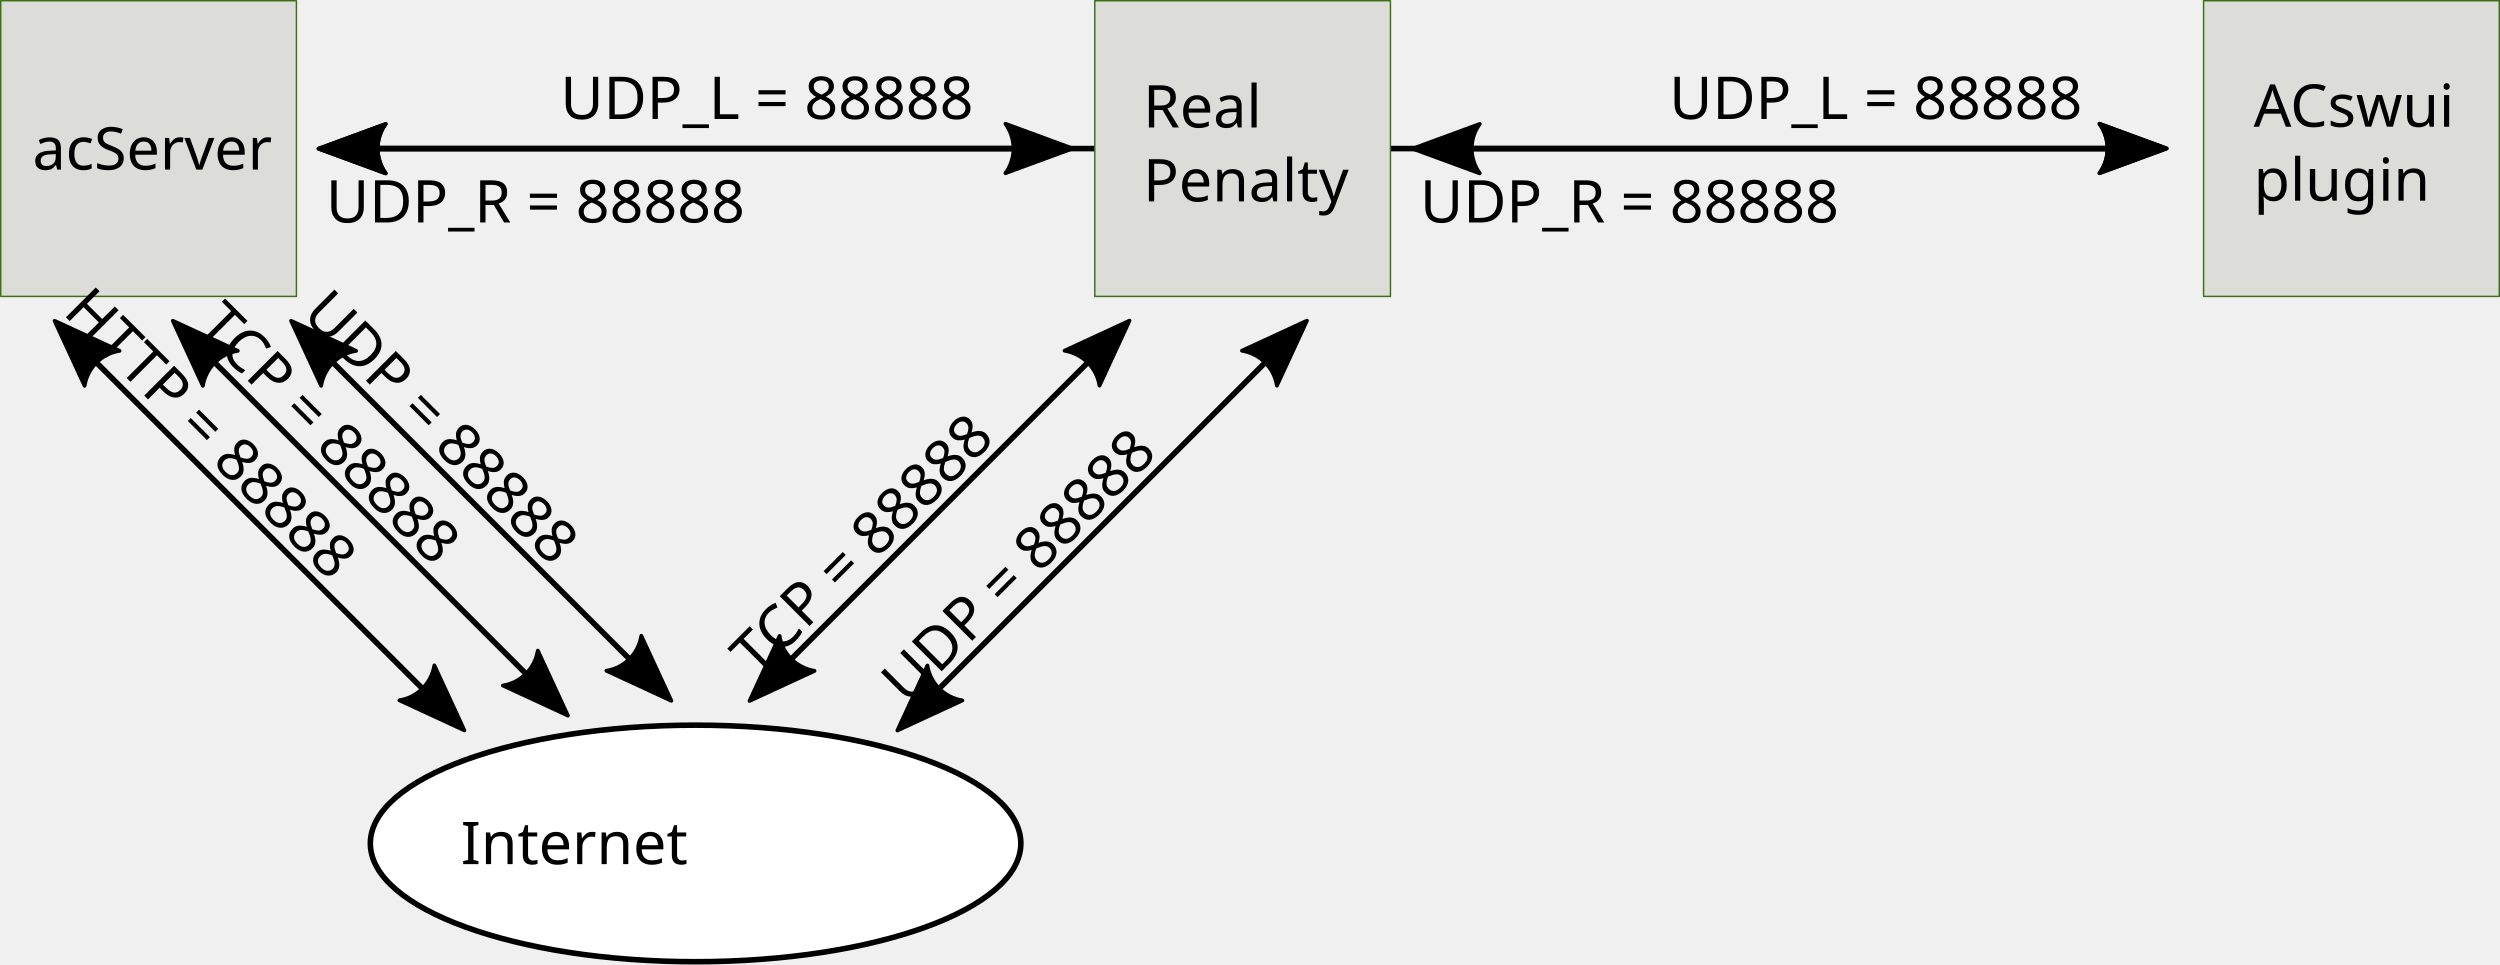
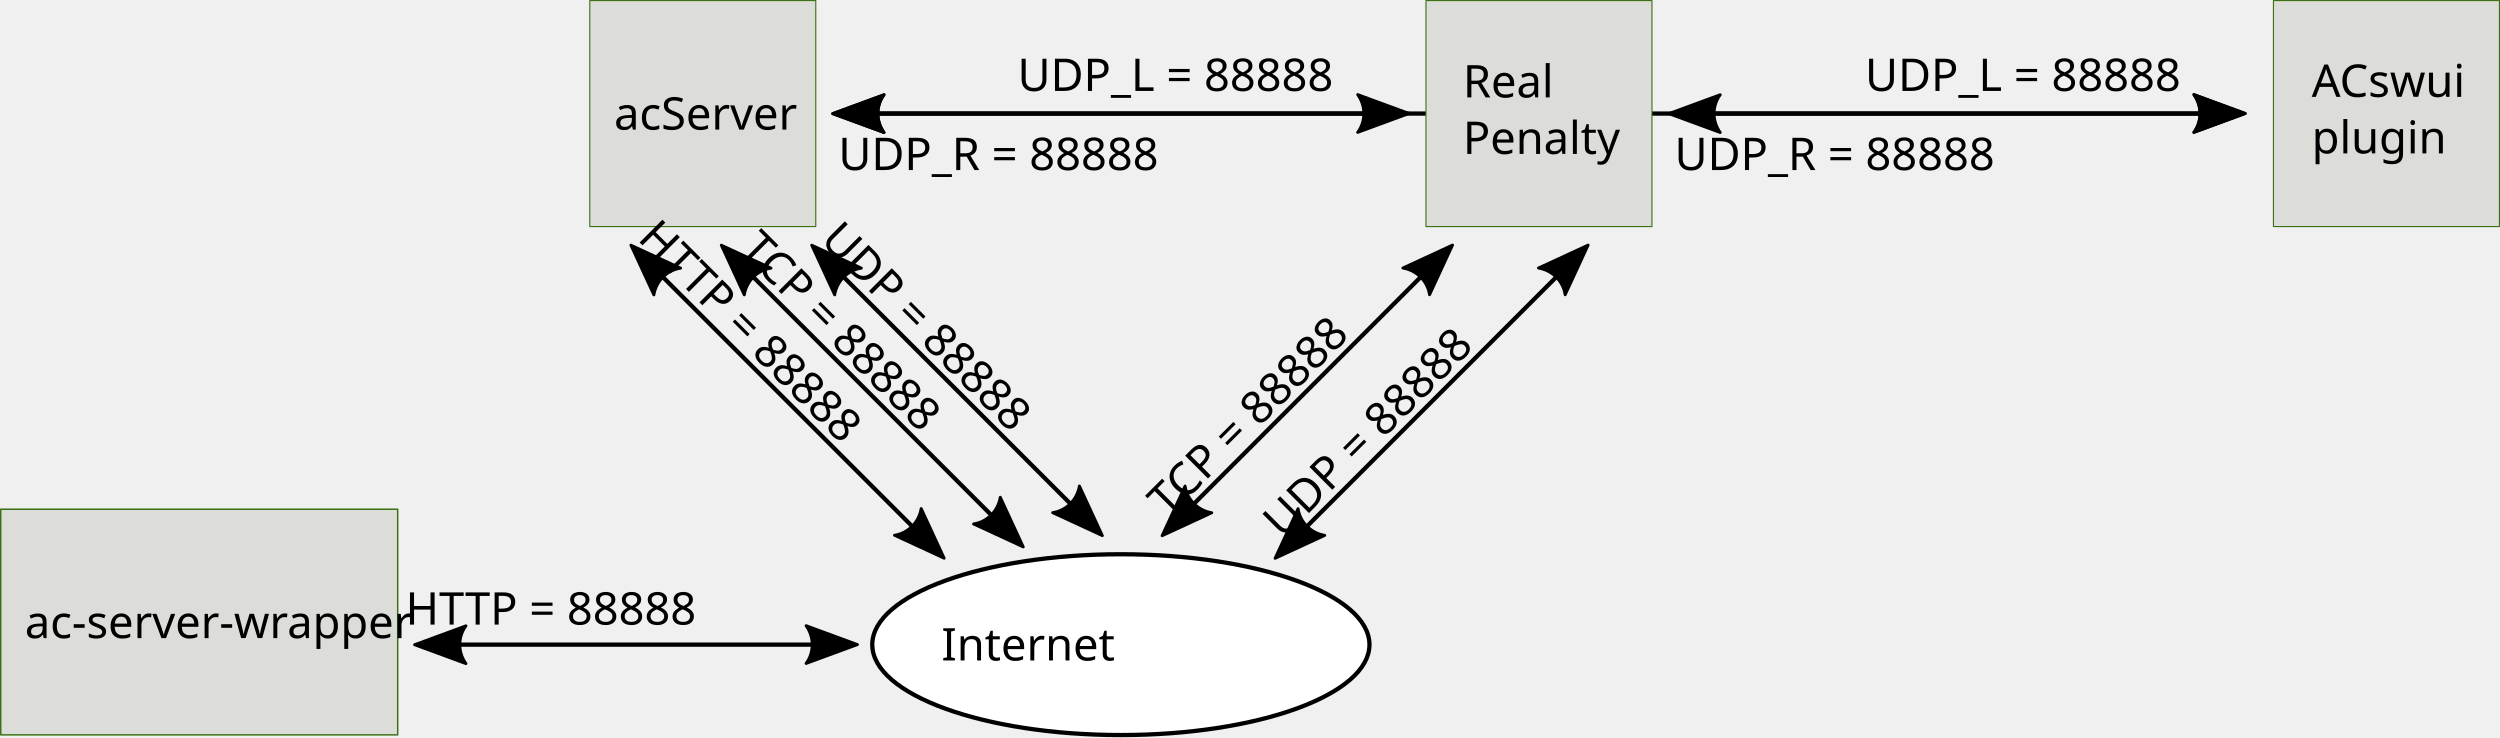
- <svg xmlns="http://www.w3.org/2000/svg" width="447.408mm" height="172.61mm" viewBox="0 0 447.408 172.61" version="1.1" id="ServerSlotPortsSvg">
+ <svg xmlns="http://www.w3.org/2000/svg" width="585.374mm" height="172.61mm" viewBox="0 0 585.374 172.61" version="1.1" id="ServerSlotPortsSvg">
  <defs id="defs1384">
    <marker style="overflow:visible" id="Arrow2Lstart" refX="0" refY="0" orient="auto">
      <path transform="matrix(1.1,0,0,1.1,1.1,0)" d="M 8.719,4.034 -2.207,0.016 8.719,-4.002 c -1.745,2.372 -1.735,5.617 -6e-7,8.035 z" style="fill:context-stroke;fill-rule:evenodd;stroke:context-stroke;stroke-width:0.625;stroke-linejoin:round" id="path14606" />
    </marker>
    <marker style="overflow:visible" id="Arrow2Lend" refX="0" refY="0" orient="auto">
      <path transform="matrix(-1.1,0,0,-1.1,-1.1,0)" d="M 8.719,4.034 -2.207,0.016 8.719,-4.002 c -1.745,2.372 -1.735,5.617 -6e-7,8.035 z" style="fill:context-stroke;fill-rule:evenodd;stroke:context-stroke;stroke-width:0.625;stroke-linejoin:round" id="path14609" />
    </marker>
    <marker orient="auto" refY="0" refX="0" id="InfiniteLineStart" style="overflow:visible">
      <g transform="translate(-13)" style="fill:context-stroke" id="g14838">
        <circle cx="3" cy="0" r="0.8" id="circle14832" />
        <circle cx="6.5" cy="0" r="0.8" id="circle14834" />
        <circle cx="10" cy="0" r="0.8" id="circle14836" />
      </g>
    </marker>
    <marker orient="auto" refY="0" refX="0" id="InfiniteLineStart-93" style="overflow:visible">
      <g transform="translate(-13)" style="fill:context-stroke" id="g14838-1">
        <circle cx="3" cy="0" r="0.8" id="circle14832-9" />
        <circle cx="6.5" cy="0" r="0.8" id="circle14834-4" />
        <circle cx="10" cy="0" r="0.8" id="circle14836-7" />
      </g>
    </marker>
    <marker style="overflow:visible" id="Arrow2Lend-8" refX="0" refY="0" orient="auto">
      <path transform="matrix(-1.1,0,0,-1.1,-1.1,0)" d="M 8.719,4.034 -2.207,0.016 8.719,-4.002 c -1.745,2.372 -1.735,5.617 -6e-7,8.035 z" style="fill:context-stroke;fill-rule:evenodd;stroke:context-stroke;stroke-width:0.625;stroke-linejoin:round" id="path14609-4" />
    </marker>
    <marker orient="auto" refY="0" refX="0" id="InfiniteLineStart-93-4" style="overflow:visible">
      <g transform="translate(-13)" style="fill:context-stroke" id="g14838-1-7">
        <circle cx="3" cy="0" r="0.8" id="circle14832-9-6" />
        <circle cx="6.5" cy="0" r="0.8" id="circle14834-4-5" />
        <circle cx="10" cy="0" r="0.8" id="circle14836-7-6" />
      </g>
    </marker>
    <marker style="overflow:visible" id="Arrow2Lend-8-9" refX="0" refY="0" orient="auto">
      <path transform="matrix(-1.1,0,0,-1.1,-1.1,0)" d="M 8.719,4.034 -2.207,0.016 8.719,-4.002 c -1.745,2.372 -1.735,5.617 -6e-7,8.035 z" style="fill:context-stroke;fill-rule:evenodd;stroke:context-stroke;stroke-width:0.625;stroke-linejoin:round" id="path14609-4-3" />
    </marker>
    <marker style="overflow:visible" id="Arrow2Lstart-7" refX="0" refY="0" orient="auto">
      <path transform="matrix(1.1,0,0,1.1,1.1,0)" d="M 8.719,4.034 -2.207,0.016 8.719,-4.002 c -1.745,2.372 -1.735,5.617 -6e-7,8.035 z" style="fill:context-stroke;fill-rule:evenodd;stroke:context-stroke;stroke-width:0.625;stroke-linejoin:round" id="path14606-5" />
    </marker>
    <marker orient="auto" refY="0" refX="0" id="InfiniteLineStart-3" style="overflow:visible">
      <g transform="translate(-13)" style="fill:context-stroke" id="g14838-8">
        <circle cx="3" cy="0" r="0.8" id="circle14832-8" />
        <circle cx="6.5" cy="0" r="0.8" id="circle14834-3" />
        <circle cx="10" cy="0" r="0.8" id="circle14836-1" />
      </g>
    </marker>
    <marker style="overflow:visible" id="Arrow2Lend-89" refX="0" refY="0" orient="auto">
      <path transform="matrix(-1.1,0,0,-1.1,-1.1,0)" d="M 8.719,4.034 -2.207,0.016 8.719,-4.002 c -1.745,2.372 -1.735,5.617 -6e-7,8.035 z" style="fill:context-stroke;fill-rule:evenodd;stroke:context-stroke;stroke-width:0.625;stroke-linejoin:round" id="path14609-6" />
    </marker>
    <marker style="overflow:visible" id="Arrow2Lstart-7-3" refX="0" refY="0" orient="auto">
      <path transform="matrix(1.1,0,0,1.1,1.1,0)" d="M 8.719,4.034 -2.207,0.016 8.719,-4.002 c -1.745,2.372 -1.735,5.617 -6e-7,8.035 z" style="fill:context-stroke;fill-rule:evenodd;stroke:context-stroke;stroke-width:0.625;stroke-linejoin:round" id="path14606-5-3" />
    </marker>
    <marker orient="auto" refY="0" refX="0" id="InfiniteLineStart-3-3" style="overflow:visible">
      <g transform="translate(-13)" style="fill:context-stroke" id="g14838-8-8">
        <circle cx="3" cy="0" r="0.8" id="circle14832-8-6" />
        <circle cx="6.5" cy="0" r="0.8" id="circle14834-3-0" />
        <circle cx="10" cy="0" r="0.8" id="circle14836-1-4" />
      </g>
    </marker>
    <marker style="overflow:visible" id="Arrow2Lend-89-8" refX="0" refY="0" orient="auto">
      <path transform="matrix(-1.1,0,0,-1.1,-1.1,0)" d="M 8.719,4.034 -2.207,0.016 8.719,-4.002 c -1.745,2.372 -1.735,5.617 -6e-7,8.035 z" style="fill:context-stroke;fill-rule:evenodd;stroke:context-stroke;stroke-width:0.625;stroke-linejoin:round" id="path14609-6-8" />
    </marker>
    <marker style="overflow:visible" id="Arrow2Lstart-7-7" refX="0" refY="0" orient="auto">
      <path transform="matrix(1.1,0,0,1.1,1.1,0)" d="M 8.719,4.034 -2.207,0.016 8.719,-4.002 c -1.745,2.372 -1.735,5.617 -6e-7,8.035 z" style="fill:context-stroke;fill-rule:evenodd;stroke:context-stroke;stroke-width:0.625;stroke-linejoin:round" id="path14606-5-6" />
    </marker>
    <marker orient="auto" refY="0" refX="0" id="InfiniteLineStart-3-4" style="overflow:visible">
      <g transform="translate(-13)" style="fill:context-stroke" id="g14838-8-3">
        <circle cx="3" cy="0" r="0.8" id="circle14832-8-0" />
        <circle cx="6.5" cy="0" r="0.8" id="circle14834-3-3" />
        <circle cx="10" cy="0" r="0.8" id="circle14836-1-0" />
      </g>
    </marker>
    <marker style="overflow:visible" id="Arrow2Lend-89-9" refX="0" refY="0" orient="auto">
      <path transform="matrix(-1.1,0,0,-1.1,-1.1,0)" d="M 8.719,4.034 -2.207,0.016 8.719,-4.002 c -1.745,2.372 -1.735,5.617 -6e-7,8.035 z" style="fill:context-stroke;fill-rule:evenodd;stroke:context-stroke;stroke-width:0.625;stroke-linejoin:round" id="path14609-6-2" />
    </marker>
    <marker style="overflow:visible" id="Arrow2Lstart-7-7-4" refX="0" refY="0" orient="auto">
      <path transform="matrix(1.1,0,0,1.1,1.1,0)" d="M 8.719,4.034 -2.207,0.016 8.719,-4.002 c -1.745,2.372 -1.735,5.617 -6e-7,8.035 z" style="fill:context-stroke;fill-rule:evenodd;stroke:context-stroke;stroke-width:0.625;stroke-linejoin:round" id="path14606-5-6-0" />
    </marker>
    <marker orient="auto" refY="0" refX="0" id="InfiniteLineStart-3-4-5" style="overflow:visible">
      <g transform="translate(-13)" style="fill:context-stroke" id="g14838-8-3-9">
        <circle cx="3" cy="0" r="0.8" id="circle14832-8-0-4" />
        <circle cx="6.5" cy="0" r="0.8" id="circle14834-3-3-6" />
        <circle cx="10" cy="0" r="0.8" id="circle14836-1-0-9" />
      </g>
    </marker>
    <marker style="overflow:visible" id="Arrow2Lend-89-9-2" refX="0" refY="0" orient="auto">
      <path transform="matrix(-1.1,0,0,-1.1,-1.1,0)" d="M 8.719,4.034 -2.207,0.016 8.719,-4.002 c -1.745,2.372 -1.735,5.617 -6e-7,8.035 z" style="fill:context-stroke;fill-rule:evenodd;stroke:context-stroke;stroke-width:0.625;stroke-linejoin:round" id="path14609-6-2-2" />
    </marker>
    <marker style="overflow:visible" id="Arrow2Lstart-7-7-4-7" refX="0" refY="0" orient="auto">
      <path transform="matrix(1.1,0,0,1.1,1.1,0)" d="M 8.719,4.034 -2.207,0.016 8.719,-4.002 c -1.745,2.372 -1.735,5.617 -6e-7,8.035 z" style="fill:context-stroke;fill-rule:evenodd;stroke:context-stroke;stroke-width:0.625;stroke-linejoin:round" id="path14606-5-6-0-7" />
    </marker>
    <marker orient="auto" refY="0" refX="0" id="InfiniteLineStart-3-4-5-5" style="overflow:visible">
      <g transform="translate(-13)" style="fill:context-stroke" id="g14838-8-3-9-4">
        <circle cx="3" cy="0" r="0.8" id="circle14832-8-0-4-8" />
        <circle cx="6.5" cy="0" r="0.8" id="circle14834-3-3-6-1" />
        <circle cx="10" cy="0" r="0.8" id="circle14836-1-0-9-2" />
      </g>
    </marker>
    <marker style="overflow:visible" id="Arrow2Lend-89-9-2-8" refX="0" refY="0" orient="auto">
      <path transform="matrix(-1.1,0,0,-1.1,-1.1,0)" d="M 8.719,4.034 -2.207,0.016 8.719,-4.002 c -1.745,2.372 -1.735,5.617 -6e-7,8.035 z" style="fill:context-stroke;fill-rule:evenodd;stroke:context-stroke;stroke-width:0.625;stroke-linejoin:round" id="path14609-6-2-2-9" />
    </marker>
+     <marker style="overflow:visible" id="Arrow2Lstart-7-7-4-7-3" refX="0" refY="0" orient="auto">
+       <path transform="matrix(1.1,0,0,1.1,1.1,0)" d="M 8.719,4.034 -2.207,0.016 8.719,-4.002 c -1.745,2.372 -1.735,5.617 -6e-7,8.035 z" style="fill:context-stroke;fill-rule:evenodd;stroke:context-stroke;stroke-width:0.625;stroke-linejoin:round" id="path14606-5-6-0-7-5" />
+     </marker>
+     <marker orient="auto" refY="0" refX="0" id="InfiniteLineStart-3-4-5-5-6" style="overflow:visible">
+       <g transform="translate(-13)" style="fill:context-stroke" id="g14838-8-3-9-4-2">
+         <circle cx="3" cy="0" r="0.8" id="circle14832-8-0-4-8-9" />
+         <circle cx="6.5" cy="0" r="0.8" id="circle14834-3-3-6-1-1" />
+         <circle cx="10" cy="0" r="0.8" id="circle14836-1-0-9-2-2" />
+       </g>
+     </marker>
+     <marker style="overflow:visible" id="Arrow2Lend-89-9-2-8-7" refX="0" refY="0" orient="auto">
+       <path transform="matrix(-1.1,0,0,-1.1,-1.1,0)" d="M 8.719,4.034 -2.207,0.016 8.719,-4.002 c -1.745,2.372 -1.735,5.617 -6e-7,8.035 z" style="fill:context-stroke;fill-rule:evenodd;stroke:context-stroke;stroke-width:0.625;stroke-linejoin:round" id="path14609-6-2-2-9-0" />
+     </marker>
  </defs>
-   <g id="Base" transform="translate(-27.162,-82.58631)">
+   <g id="Base" transform="translate(110.8039,-82.58631)">
    <g id="g37221">
      <rect style="fill:#dcddd8;stroke:#3b7112;stroke-width:0.262;stroke-linejoin:round" id="rect1493" width="52.917" height="52.917" x="27.293" y="82.717" />
      <text xml:space="preserve" style="font-style:normal;font-weight:normal;font-size:10.583px;line-height:1.25;font-family:sans-serif;letter-spacing:0px;word-spacing:0px;fill:#000000;fill-opacity:1;stroke:none;stroke-width:0.265" x="32.983" y="112.938" id="text32564">
        <tspan id="tspan32562" style="stroke-width:0.265" x="32.983" y="112.938">acServer</tspan>
      </text>
    </g>
    <g id="g39151">
      <rect style="fill:#dcddd8;stroke:#3b7112;stroke-width:0.262;stroke-linejoin:round" id="rect1493-3-3" width="52.917" height="52.917" x="421.522" y="82.717" />
      <text xml:space="preserve" style="font-style:normal;font-weight:normal;font-size:10.583px;line-height:1.25;font-family:sans-serif;letter-spacing:0px;word-spacing:0px;display:inline;fill:#000000;fill-opacity:1;stroke:none;stroke-width:0.265" x="430.48" y="105.272" id="text37789">
        <tspan id="tspan37787" style="stroke-width:0.265" x="430.48" y="105.272">ACswui</tspan>
        <tspan style="stroke-width:0.265" x="430.48" y="118.501" id="tspan37793">plugin</tspan>
      </text>
    </g>
    <text xml:space="preserve" style="font-style:normal;font-weight:normal;font-size:10.583px;line-height:1.25;font-family:sans-serif;text-align:end;letter-spacing:0px;word-spacing:0px;text-anchor:end;display:inline;fill:#000000;fill-opacity:1;stroke:none;stroke-width:0.265" x="391.711" y="21.294" id="text9488-2-5" transform="translate(21.874,82.58999)">
      <tspan id="ServerSlotPortsAcswuiUdpL" style="text-align:end;text-anchor:end;stroke-width:0.265" x="391.711" y="21.294">UDP_L = 88888</tspan>
    </text>
    <text xml:space="preserve" style="font-style:normal;font-weight:normal;font-size:10.583px;line-height:1.25;font-family:sans-serif;letter-spacing:0px;word-spacing:0px;writing-mode:lr-tb;direction:ltr;display:inline;fill:#000000;fill-opacity:1;stroke:none;stroke-width:0.265" x="63.627" y="39.815" transform="translate(21.874,82.58999)" id="text6926">
      <tspan id="ServerSlotPortsAcServerUdpR" style="writing-mode:lr-tb;direction:ltr;stroke-width:0.265" x="63.627" y="39.815">UDP_R = 88888</tspan>
    </text>
    <path style="display:inline;fill:none;fill-opacity:1;stroke:#000000;stroke-width:1;stroke-linecap:butt;stroke-linejoin:miter;stroke-miterlimit:2;stroke-dasharray:none;stroke-opacity:1;marker-start:url(#Arrow2Lstart-7-7);marker-mid:url(#InfiniteLineStart-3-4);marker-end:url(#Arrow2Lend-89-9)" d="M 146.356,207.072 80.21,140.926" id="path14094-4-5" />
    <path style="display:inline;fill:none;fill-opacity:1;stroke:#000000;stroke-width:1;stroke-linecap:butt;stroke-linejoin:miter;stroke-miterlimit:2;stroke-dasharray:none;stroke-opacity:1;marker-start:url(#Arrow2Lstart-7-7-4);marker-mid:url(#InfiniteLineStart-3-4-5);marker-end:url(#Arrow2Lend-89-9-2)" d="M 127.835,209.717 59.043,140.926" id="path14094-4-5-4" />
    <path style="display:inline;fill:none;fill-opacity:1;stroke:#000000;stroke-width:1;stroke-linecap:butt;stroke-linejoin:miter;stroke-miterlimit:2;stroke-dasharray:none;stroke-opacity:1;marker-start:url(#Arrow2Lstart-7-7-4-7);marker-mid:url(#InfiniteLineStart-3-4-5-5);marker-end:url(#Arrow2Lend-89-9-2-8)" d="M 109.314,212.363 37.876,140.926" id="path14094-4-5-4-3" />
    <text xml:space="preserve" style="font-size:10.583px;line-height:1.25;font-family:sans-serif;text-align:end;letter-spacing:0px;word-spacing:0px;text-anchor:end;stroke-width:0.265" x="233.073" y="41.062" id="text76515" transform="rotate(45)">
      <tspan id="ServerSlotPortsAcserverUdp" style="stroke-width:0.265" x="233.073" y="41.062">UDP = 88888</tspan>
    </text>
    <text xml:space="preserve" style="font-size:10.583px;line-height:1.25;font-family:sans-serif;text-align:end;letter-spacing:0px;word-spacing:0px;text-anchor:end;stroke-width:0.265" x="218.106" y="56.029" id="text76515-6" transform="rotate(45)">
      <tspan id="ServerSlotPortsAcserverTcp" style="stroke-width:0.265" x="218.106" y="56.029">TCP = 88888</tspan>
    </text>
    <text xml:space="preserve" style="font-size:10.583px;line-height:1.25;font-family:sans-serif;text-align:end;letter-spacing:0px;word-spacing:0px;text-anchor:end;stroke-width:0.265" x="206.88" y="70.996" id="text76515-6-0" transform="rotate(45)">
      <tspan id="ServerSlotPortsAcserverHttp" style="stroke-width:0.265" x="206.88" y="70.996">HTTP = 88888</tspan>
    </text>
    <g id="g81486">
      <ellipse style="fill:#ffffff;fill-opacity:1;stroke:#000000;stroke-width:1;stroke-linejoin:round;stroke-miterlimit:4;stroke-dasharray:none;stroke-opacity:1" id="path45165" ry="21.167" rx="58.208" cy="233.53" cx="151.647" />
      <text xml:space="preserve" style="font-size:10.583px;line-height:1.25;font-family:sans-serif;text-align:end;letter-spacing:0px;word-spacing:0px;text-anchor:end;stroke-width:0.265" x="169.509" y="237.24" id="text80881">
        <tspan id="tspan80879" style="stroke-width:0.265" x="169.509" y="237.24">Internet</tspan>
      </text>
    </g>
+     <g id="gAcServerWrapper">
+       <g id="g37221-3" transform="translate(-137.9659,119.0625)">
+         <rect style="fill:#dcddd8;stroke:#3b7112;stroke-width:0.347;stroke-linejoin:round" id="rect1493-6" width="92.944" height="52.832" x="27.336" y="82.76" />
+         <text xml:space="preserve" style="font-style:normal;font-weight:normal;font-size:10.583px;line-height:1.25;font-family:sans-serif;letter-spacing:0px;word-spacing:0px;fill:#000000;fill-opacity:1;stroke:none;stroke-width:0.265" x="32.983" y="112.938" id="text32564-7">
+           <tspan id="tspan32562-5" style="stroke-width:0.265" x="32.983" y="112.938">ac-server-wrapper</tspan>
+         </text>
+       </g>
+       <path style="display:inline;fill:none;fill-opacity:1;stroke:#000000;stroke-width:1;stroke-linecap:butt;stroke-linejoin:miter;stroke-miterlimit:2;stroke-dasharray:none;stroke-opacity:1;marker-start:url(#Arrow2Lstart-7-7-4-7-3);marker-mid:url(#InfiniteLineStart-3-4-5-5-6);marker-end:url(#Arrow2Lend-89-9-2-8-7)" d="M 88.633,233.53 H -12.394" id="path14094-4-5-4-3-9" />
+       <text xml:space="preserve" style="font-style:normal;font-weight:normal;font-size:10.583px;line-height:1.25;font-family:sans-serif;text-align:end;letter-spacing:0px;word-spacing:0px;text-anchor:end;display:inline;fill:#000000;fill-opacity:1;stroke:none;stroke-width:0.265" x="71.475" y="228.838" id="text9488-0">
+         <tspan id="ServerSlotPortsAcServerWrapper" style="text-align:end;text-anchor:end;stroke-width:0.265" x="71.475" y="228.838">HTTP = 88888</tspan>
+       </text>
+     </g>
  </g>
-   <g id="WithoutRP" style="display:inline" transform="translate(-5.288007,0.00367758)">
+   <g id="WithoutRP" style="display:inline" transform="translate(132.6779,0.00367695)">
    <path style="display:inline;fill:none;fill-opacity:1;stroke:#000000;stroke-width:1;stroke-linecap:butt;stroke-linejoin:miter;stroke-miterlimit:2;stroke-dasharray:none;stroke-opacity:1;marker-start:url(#Arrow2Lstart);marker-mid:url(#InfiniteLineStart-93-4);marker-end:url(#Arrow2Lend-8-9)" d="M 63.621,26.586 H 391.711" id="path14094-5-7" />
  </g>
-   <g id="WithRP" style="display:inline" transform="translate(-5.288007,0.00367758)">
+   <g id="WithRP" style="display:inline" transform="translate(132.6779,0.00367695)">
    <text xml:space="preserve" style="font-style:normal;font-weight:normal;font-size:10.583px;line-height:1.25;font-family:sans-serif;text-align:end;letter-spacing:0px;word-spacing:0px;text-anchor:end;fill:#000000;fill-opacity:1;stroke:none;stroke-width:0.265" x="193.273" y="21.294" id="text9488">
      <tspan id="ServerSlotPortsRpUdpL" style="text-align:end;text-anchor:end;stroke-width:0.265" x="193.273" y="21.294">UDP_L = 88888</tspan>
    </text>
    <path style="fill:none;fill-opacity:1;stroke:#000000;stroke-width:1;stroke-linecap:butt;stroke-linejoin:miter;stroke-miterlimit:2;stroke-dasharray:none;stroke-opacity:1;marker-start:url(#Arrow2Lstart);marker-mid:url(#InfiniteLineStart);marker-end:url(#Arrow2Lend)" d="M 63.627,26.586 H 195.919" id="path14094" />
    <text xml:space="preserve" style="font-style:normal;font-weight:normal;font-size:10.583px;line-height:1.25;font-family:sans-serif;letter-spacing:0px;word-spacing:0px;fill:#000000;fill-opacity:1;stroke:none;stroke-width:0.265" x="259.419" y="39.815" id="text9488-1-6">
      <tspan id="ServerSlotPortsRpUdpR" style="stroke-width:0.265" x="259.419" y="39.815">UDP_R = 88888</tspan>
    </text>
    <path style="fill:none;fill-opacity:1;stroke:#000000;stroke-width:1;stroke-linecap:butt;stroke-linejoin:miter;stroke-miterlimit:2;stroke-dasharray:none;stroke-opacity:1;marker-start:url(#Arrow2Lstart);marker-mid:url(#InfiniteLineStart-93);marker-end:url(#Arrow2Lend-8)" d="M 259.419,26.586 H 391.711" id="path14094-5" />
    <g id="g37216">
      <rect style="fill:#dcddd8;stroke:#3b7112;stroke-width:0.262;stroke-linejoin:round" id="rect1493-3" width="52.917" height="52.917" x="223.085" y="82.717" transform="translate(-21.874,-82.58999)" />
      <text xml:space="preserve" style="font-style:normal;font-weight:normal;font-size:10.583px;line-height:1.25;font-family:sans-serif;letter-spacing:0px;word-spacing:0px;fill:#000000;fill-opacity:1;stroke:none;stroke-width:0.265" x="209.864" y="22.811" id="text36080">
        <tspan id="tspan36078" style="stroke-width:0.265" x="209.864" y="22.811">Real</tspan>
        <tspan style="stroke-width:0.265" x="209.864" y="36.04" id="tspan36082">Penalty</tspan>
      </text>
    </g>
    <path style="display:inline;fill:none;fill-opacity:1;stroke:#000000;stroke-width:1;stroke-linecap:butt;stroke-linejoin:miter;stroke-miterlimit:2;stroke-dasharray:none;stroke-opacity:1;marker-start:url(#Arrow2Lstart-7);marker-mid:url(#InfiniteLineStart-3);marker-end:url(#Arrow2Lend-89)" d="M 140.357,124.482 206.502,58.336" id="path14094-4" />
    <path style="display:inline;fill:none;fill-opacity:1;stroke:#000000;stroke-width:1;stroke-linecap:butt;stroke-linejoin:miter;stroke-miterlimit:2;stroke-dasharray:none;stroke-opacity:1;marker-start:url(#Arrow2Lstart-7-3);marker-mid:url(#InfiniteLineStart-3-3);marker-end:url(#Arrow2Lend-89-8)" d="m 166.815,129.773 71.438,-71.437" id="path14094-4-8" />
    <text xml:space="preserve" style="font-size:10.583px;line-height:1.25;font-family:sans-serif;text-align:end;letter-spacing:0px;word-spacing:0px;text-anchor:end;stroke-width:0.265" x="106.641" y="207.849" id="text73132" transform="rotate(-45)">
      <tspan id="ServerSlotPortsRpUdp" style="stroke-width:0.265" x="106.641" y="207.849">UDP = 88888</tspan>
    </text>
    <text xml:space="preserve" style="font-size:10.583px;line-height:1.25;font-family:sans-serif;text-align:end;letter-spacing:0px;word-spacing:0px;text-anchor:end;display:inline;stroke-width:0.265" x="87.932" y="185.398" id="text73132-9" transform="rotate(-45)">
      <tspan id="ServerSlotPortsRpTcp" style="stroke-width:0.265" x="87.932" y="185.398">TCP = 88888</tspan>
    </text>
  </g>
</svg>
